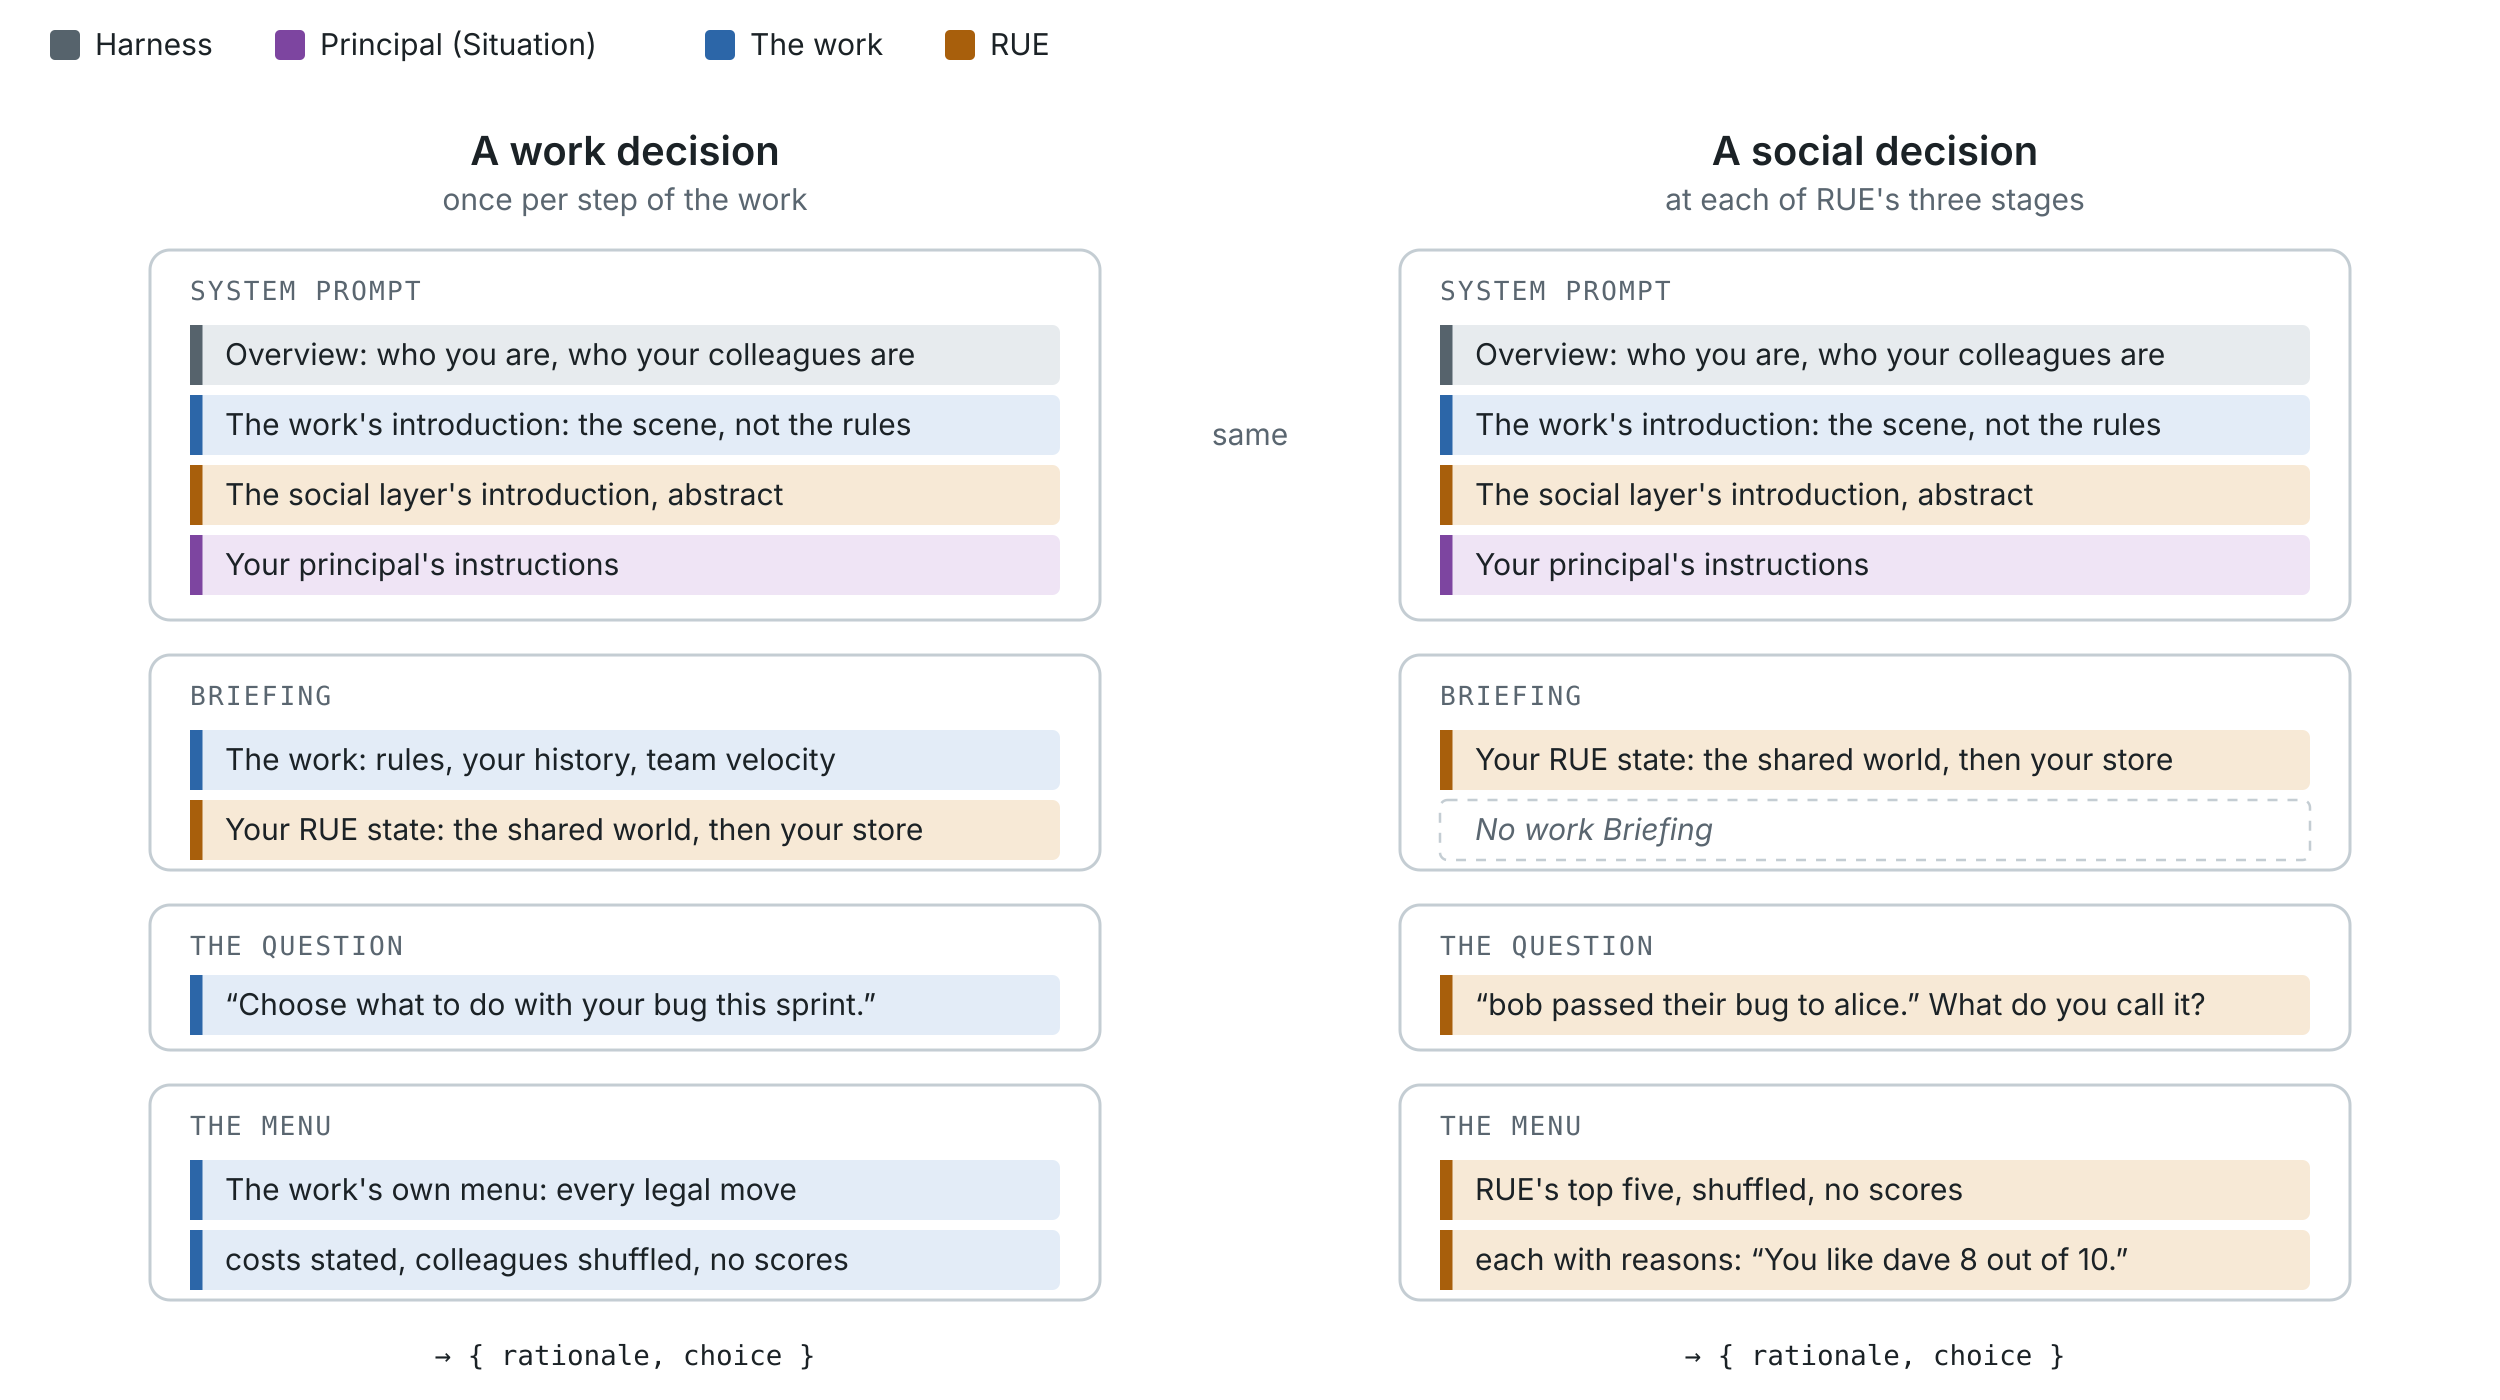
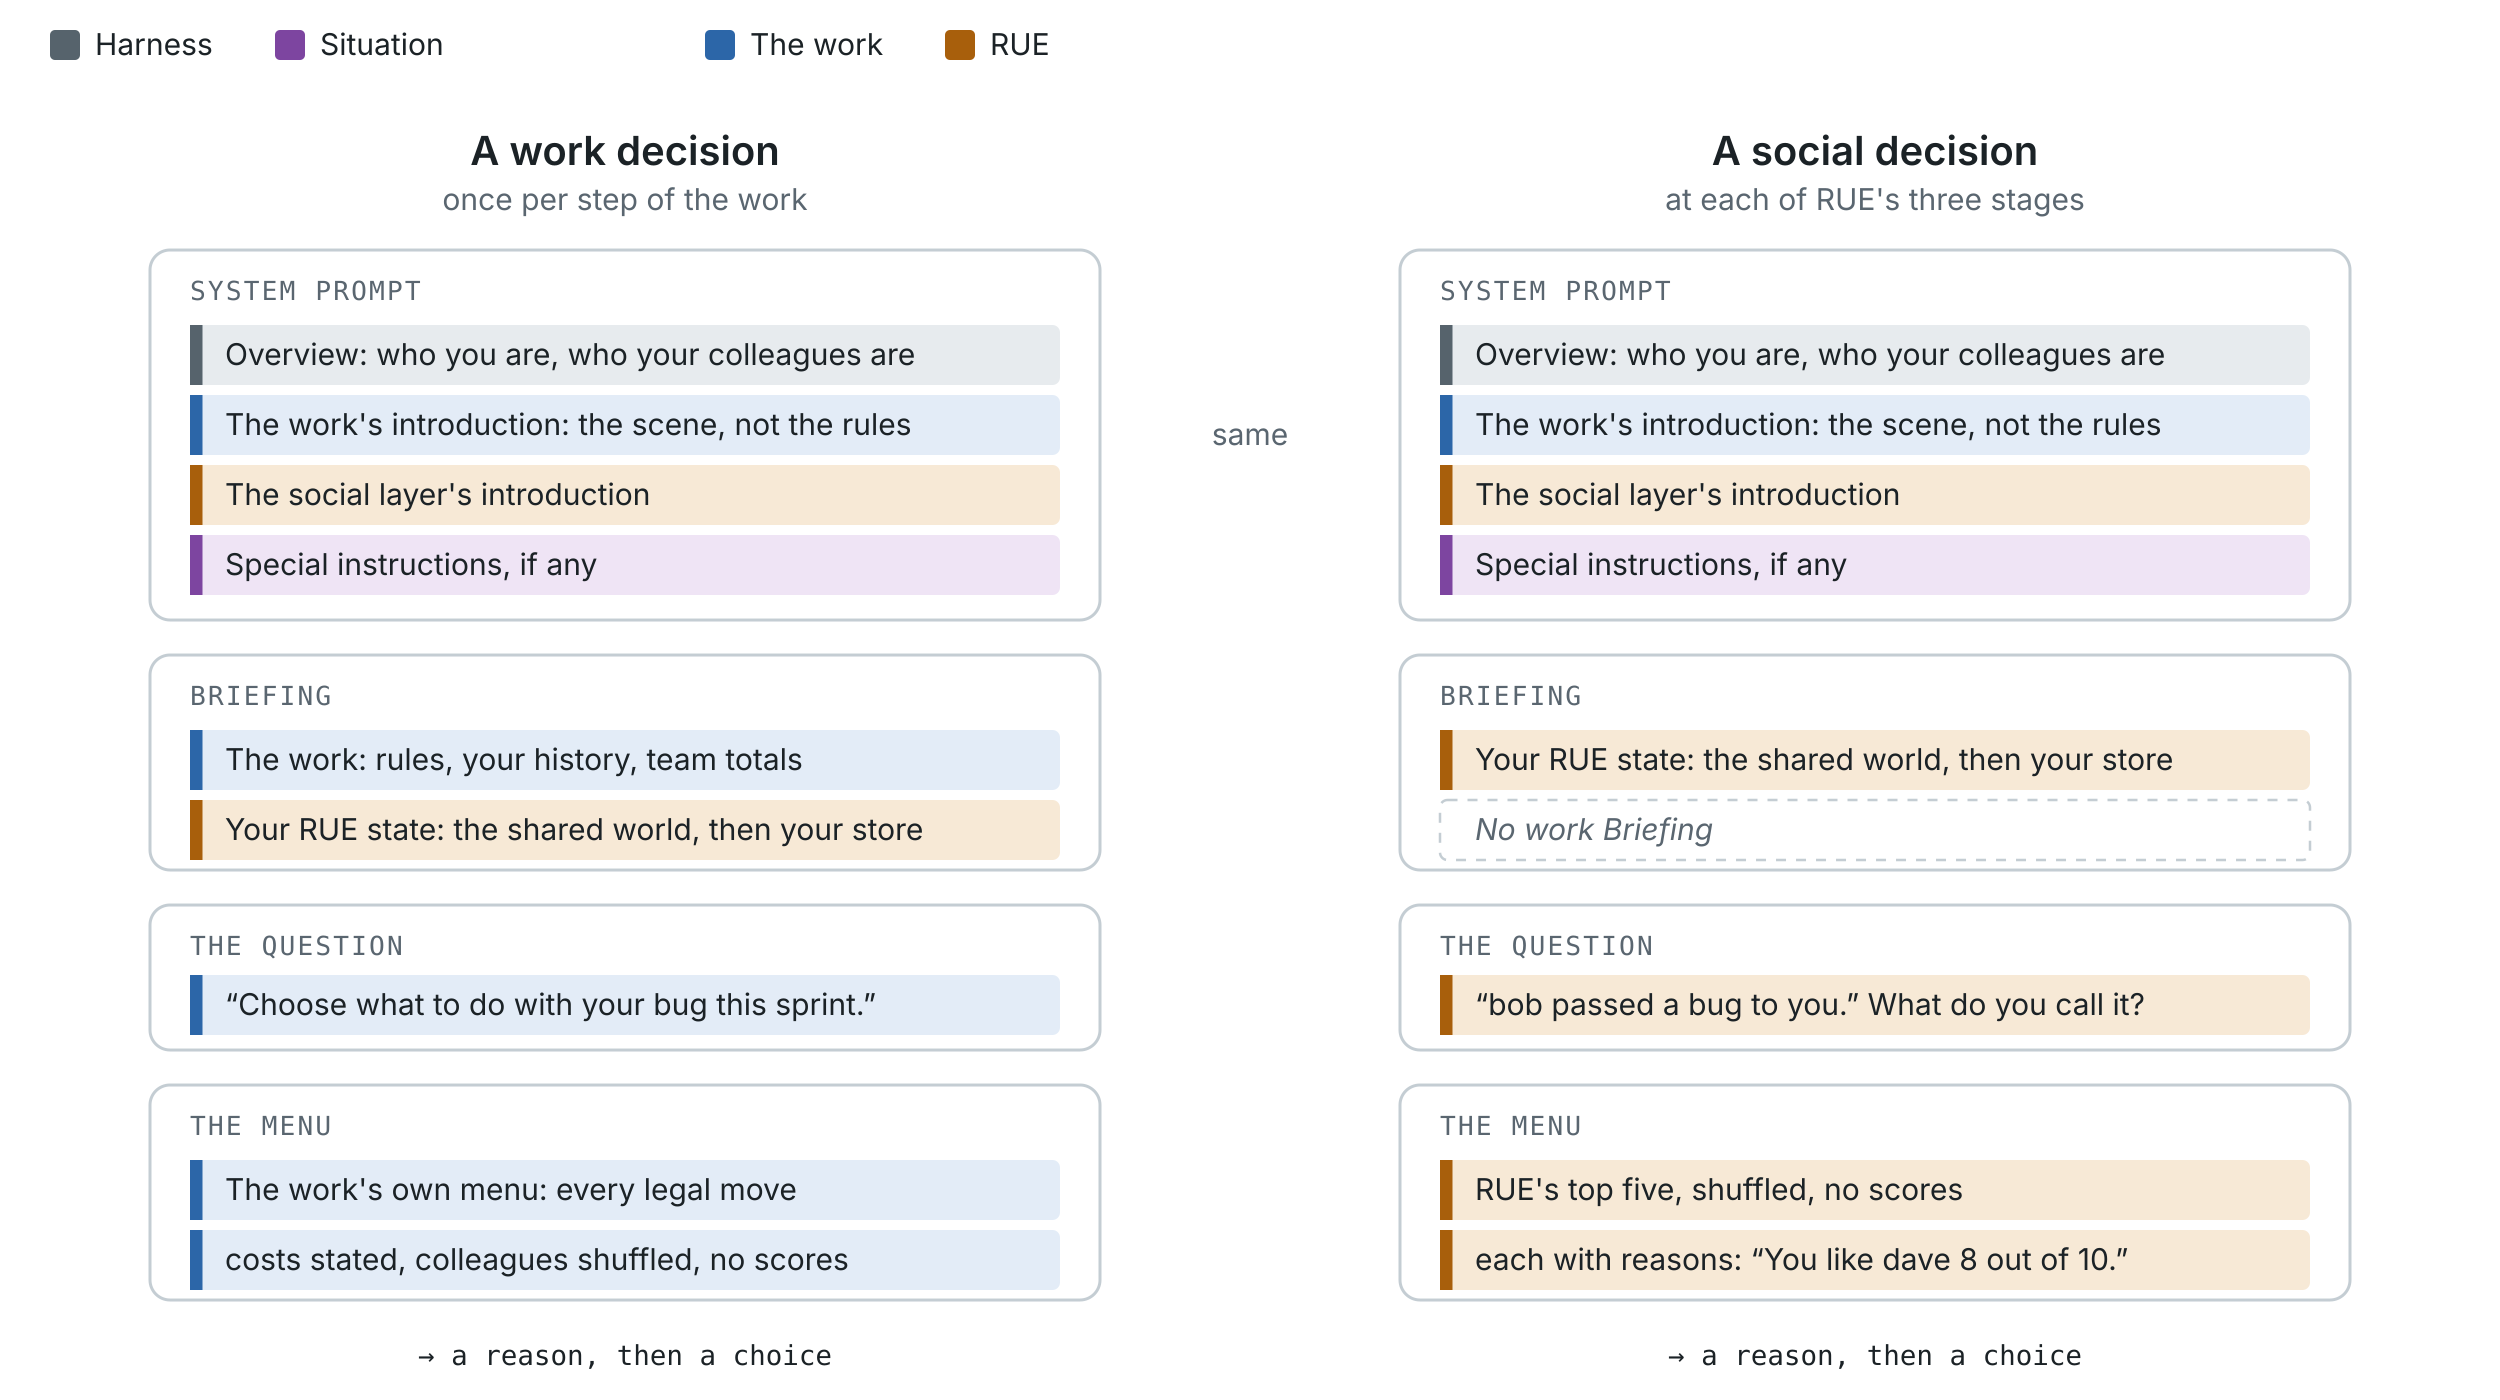
- <svg xmlns="http://www.w3.org/2000/svg" width="1000" height="560" viewBox="0 0 1000 560" role="img" aria-label="A Decision Request, side by side for a work decision and a social decision. Both share the system prompt: overview, work introduction, social introduction, principal's instructions. The work decision's Briefing has the work and the agent's RUE state, then the work's own menu. The social decision's Briefing has only the RUE state, the event to judge, and RUE's top five options with reasons.">
+ <svg xmlns="http://www.w3.org/2000/svg" width="1000" height="560" viewBox="0 0 1000 560" role="img" aria-label="A Decision Request, side by side for a work decision and a social decision. Both share the system prompt: overview, work introduction, social introduction, special instructions. The work decision's Briefing has the work and the agent's RUE state, then the work's own menu. The social decision's Briefing has only the RUE state, the event to judge, and RUE's top five options with reasons.">
  <style>
text { font-family: "IBM Plex Sans", system-ui, -apple-system, "Segoe UI", sans-serif; }
text { fill: #1b2226; font-size: 12px; }
.t-title { font-size: 16px; font-weight: 600; }
.t-h { font-size: 13px; font-weight: 600; }
.t-m { fill: #5a6670; }
.t-s { font-size: 11px; }
.t-cap { font: 500 10.5px "IBM Plex Mono", ui-monospace, Menlo, Consolas, monospace; letter-spacing: .08em; fill: #5a6670; }
.mono { font-family: "IBM Plex Mono", ui-monospace, Menlo, Consolas, monospace; font-size: 11px; }
.ln { stroke: #1b2226; stroke-width: 1.4; fill: none; }
.ln-m { stroke: #5a6670; stroke-width: 1.2; fill: none; }
.ln-rue { stroke: #a85f0c; stroke-width: 1.6; fill: none; }
.dash { stroke-dasharray: 4 4; }
.b-work { fill: #e3ecf7; stroke: #2c66a8; stroke-width: 1.5; }
.b-rue { fill: #f7e9d6; stroke: #a85f0c; stroke-width: 1.5; }
.b-agent { fill: #dcf0e6; stroke: #23805f; stroke-width: 1.5; }
.b-sit { fill: #efe4f5; stroke: #7d45a0; stroke-width: 1.5; }
.b-h { fill: #e7ebee; stroke: #56636c; stroke-width: 1.5; }
.b-plain { fill: #ffffff; stroke: #c4cdd3; stroke-width: 1.2; }
.b-inner { fill: #ffffff; stroke: #a85f0c; stroke-width: 1; }
.b-hot { fill: #f7e9d6; stroke: #a85f0c; stroke-width: 2.6; }
.f-work { fill: #2c66a8; } svg .f-rue { fill: #a85f0c; } svg .f-agent { fill: #23805f; }
.f-sit { fill: #7d45a0; } svg .f-h { fill: #56636c; }
.s-work { fill: #e3ecf7; } svg .s-rue { fill: #f7e9d6; } svg .s-sit { fill: #efe4f5; }
.s-h { fill: #e7ebee; }
.s-none { fill: none; stroke: #c4cdd3; stroke-dasharray: 4 4; }
.ah { fill: #1b2226; }
.ah-m { fill: #5a6670; }
.ah-rue { fill: #a85f0c; }
</style>
  <rect width="1000" height="560" fill="#ffffff" />
  <rect class="f-h" x="20" y="12" width="12" height="12" rx="2" />
  <text x="38" y="22">Harness</text>
  <rect class="f-sit" x="110" y="12" width="12" height="12" rx="2" />
-   <text x="128" y="22">Principal (Situation)</text>
+   <text x="128" y="22">Situation</text>
  <rect class="f-work" x="282" y="12" width="12" height="12" rx="2" />
  <text x="300" y="22">The work</text>
  <rect class="f-rue" x="378" y="12" width="12" height="12" rx="2" />
  <text x="396" y="22">RUE</text>
  <text class="t-title" x="250" y="66" text-anchor="middle">A work decision</text>
  <text class="t-m" x="250" y="84" text-anchor="middle">once per step of the work</text>
  <text class="t-title" x="750" y="66" text-anchor="middle">A social decision</text>
  <text class="t-m" x="750" y="84" text-anchor="middle">at each of RUE's three stages</text>
  <rect class="b-plain" x="60" y="100" width="380" height="148" rx="8" />
  <rect class="b-plain" x="560" y="100" width="380" height="148" rx="8" />
  <text class="t-cap" x="76" y="120">SYSTEM PROMPT</text>
  <text class="t-cap" x="576" y="120">SYSTEM PROMPT</text>
  <g>
    <rect class="s-h" x="76" y="130" width="348" height="24" rx="3" />
    <rect class="f-h" x="76" y="130" width="5" height="24" />
    <text x="90" y="146">Overview: who you are, who your colleagues are</text>
    <rect class="s-work" x="76" y="158" width="348" height="24" rx="3" />
    <rect class="f-work" x="76" y="158" width="5" height="24" />
    <text x="90" y="174">The work's introduction: the scene, not the rules</text>
    <rect class="s-rue" x="76" y="186" width="348" height="24" rx="3" />
    <rect class="f-rue" x="76" y="186" width="5" height="24" />
-     <text x="90" y="202">The social layer's introduction, abstract</text>
+     <text x="90" y="202">The social layer's introduction</text>
    <rect class="s-sit" x="76" y="214" width="348" height="24" rx="3" />
    <rect class="f-sit" x="76" y="214" width="5" height="24" />
-     <text x="90" y="230">Your principal's instructions</text>
+     <text x="90" y="230">Special instructions, if any</text>
  </g>
  <g>
    <rect class="s-h" x="576" y="130" width="348" height="24" rx="3" />
    <rect class="f-h" x="576" y="130" width="5" height="24" />
    <text x="590" y="146">Overview: who you are, who your colleagues are</text>
    <rect class="s-work" x="576" y="158" width="348" height="24" rx="3" />
    <rect class="f-work" x="576" y="158" width="5" height="24" />
    <text x="590" y="174">The work's introduction: the scene, not the rules</text>
    <rect class="s-rue" x="576" y="186" width="348" height="24" rx="3" />
    <rect class="f-rue" x="576" y="186" width="5" height="24" />
-     <text x="590" y="202">The social layer's introduction, abstract</text>
+     <text x="590" y="202">The social layer's introduction</text>
    <rect class="s-sit" x="576" y="214" width="348" height="24" rx="3" />
    <rect class="f-sit" x="576" y="214" width="5" height="24" />
-     <text x="590" y="230">Your principal's instructions</text>
+     <text x="590" y="230">Special instructions, if any</text>
  </g>
  <text class="t-m" x="500" y="178" text-anchor="middle">same</text>
  <rect class="b-plain" x="60" y="262" width="380" height="86" rx="8" />
  <text class="t-cap" x="76" y="282">BRIEFING</text>
  <rect class="s-work" x="76" y="292" width="348" height="24" rx="3" />
  <rect class="f-work" x="76" y="292" width="5" height="24" />
-   <text x="90" y="308">The work: rules, your history, team velocity</text>
+   <text x="90" y="308">The work: rules, your history, team totals</text>
  <rect class="s-rue" x="76" y="320" width="348" height="24" rx="3" />
  <rect class="f-rue" x="76" y="320" width="5" height="24" />
  <text x="90" y="336">Your RUE state: the shared world, then your store</text>
  <rect class="b-plain" x="560" y="262" width="380" height="86" rx="8" />
  <text class="t-cap" x="576" y="282">BRIEFING</text>
  <rect class="s-rue" x="576" y="292" width="348" height="24" rx="3" />
  <rect class="f-rue" x="576" y="292" width="5" height="24" />
  <text x="590" y="308">Your RUE state: the shared world, then your store</text>
  <rect class="s-none" x="576" y="320" width="348" height="24" rx="3" />
  <text class="t-m" x="590" y="336" font-style="italic">No work Briefing</text>
  <rect class="b-plain" x="60" y="362" width="380" height="58" rx="8" />
  <text class="t-cap" x="76" y="382">THE QUESTION</text>
  <rect class="s-work" x="76" y="390" width="348" height="24" rx="3" />
  <rect class="f-work" x="76" y="390" width="5" height="24" />
  <text x="90" y="406">“Choose what to do with your bug this sprint.”</text>
  <rect class="b-plain" x="560" y="362" width="380" height="58" rx="8" />
  <text class="t-cap" x="576" y="382">THE QUESTION</text>
  <rect class="s-rue" x="576" y="390" width="348" height="24" rx="3" />
  <rect class="f-rue" x="576" y="390" width="5" height="24" />
-   <text x="590" y="406">“bob passed their bug to alice.” What do you call it?</text>
+   <text x="590" y="406">“bob passed a bug to you.” What do you call it?</text>
  <rect class="b-plain" x="60" y="434" width="380" height="86" rx="8" />
  <text class="t-cap" x="76" y="454">THE MENU</text>
  <rect class="s-work" x="76" y="464" width="348" height="24" rx="3" />
  <rect class="f-work" x="76" y="464" width="5" height="24" />
  <text x="90" y="480">The work's own menu: every legal move</text>
  <rect class="s-work" x="76" y="492" width="348" height="24" rx="3" />
  <rect class="f-work" x="76" y="492" width="5" height="24" />
  <text x="90" y="508">costs stated, colleagues shuffled, no scores</text>
  <rect class="b-plain" x="560" y="434" width="380" height="86" rx="8" />
  <text class="t-cap" x="576" y="454">THE MENU</text>
  <rect class="s-rue" x="576" y="464" width="348" height="24" rx="3" />
  <rect class="f-rue" x="576" y="464" width="5" height="24" />
  <text x="590" y="480">RUE's top five, shuffled, no scores</text>
  <rect class="s-rue" x="576" y="492" width="348" height="24" rx="3" />
  <rect class="f-rue" x="576" y="492" width="5" height="24" />
  <text x="590" y="508">each with reasons: “You like dave 8 out of 10.”</text>
-   <text class="mono" x="250" y="546" text-anchor="middle">→ { rationale, choice }</text>
-   <text class="mono" x="750" y="546" text-anchor="middle">→ { rationale, choice }</text>
+   <text class="mono" x="250" y="546" text-anchor="middle">→ a reason, then a choice</text>
+   <text class="mono" x="750" y="546" text-anchor="middle">→ a reason, then a choice</text>
</svg>
